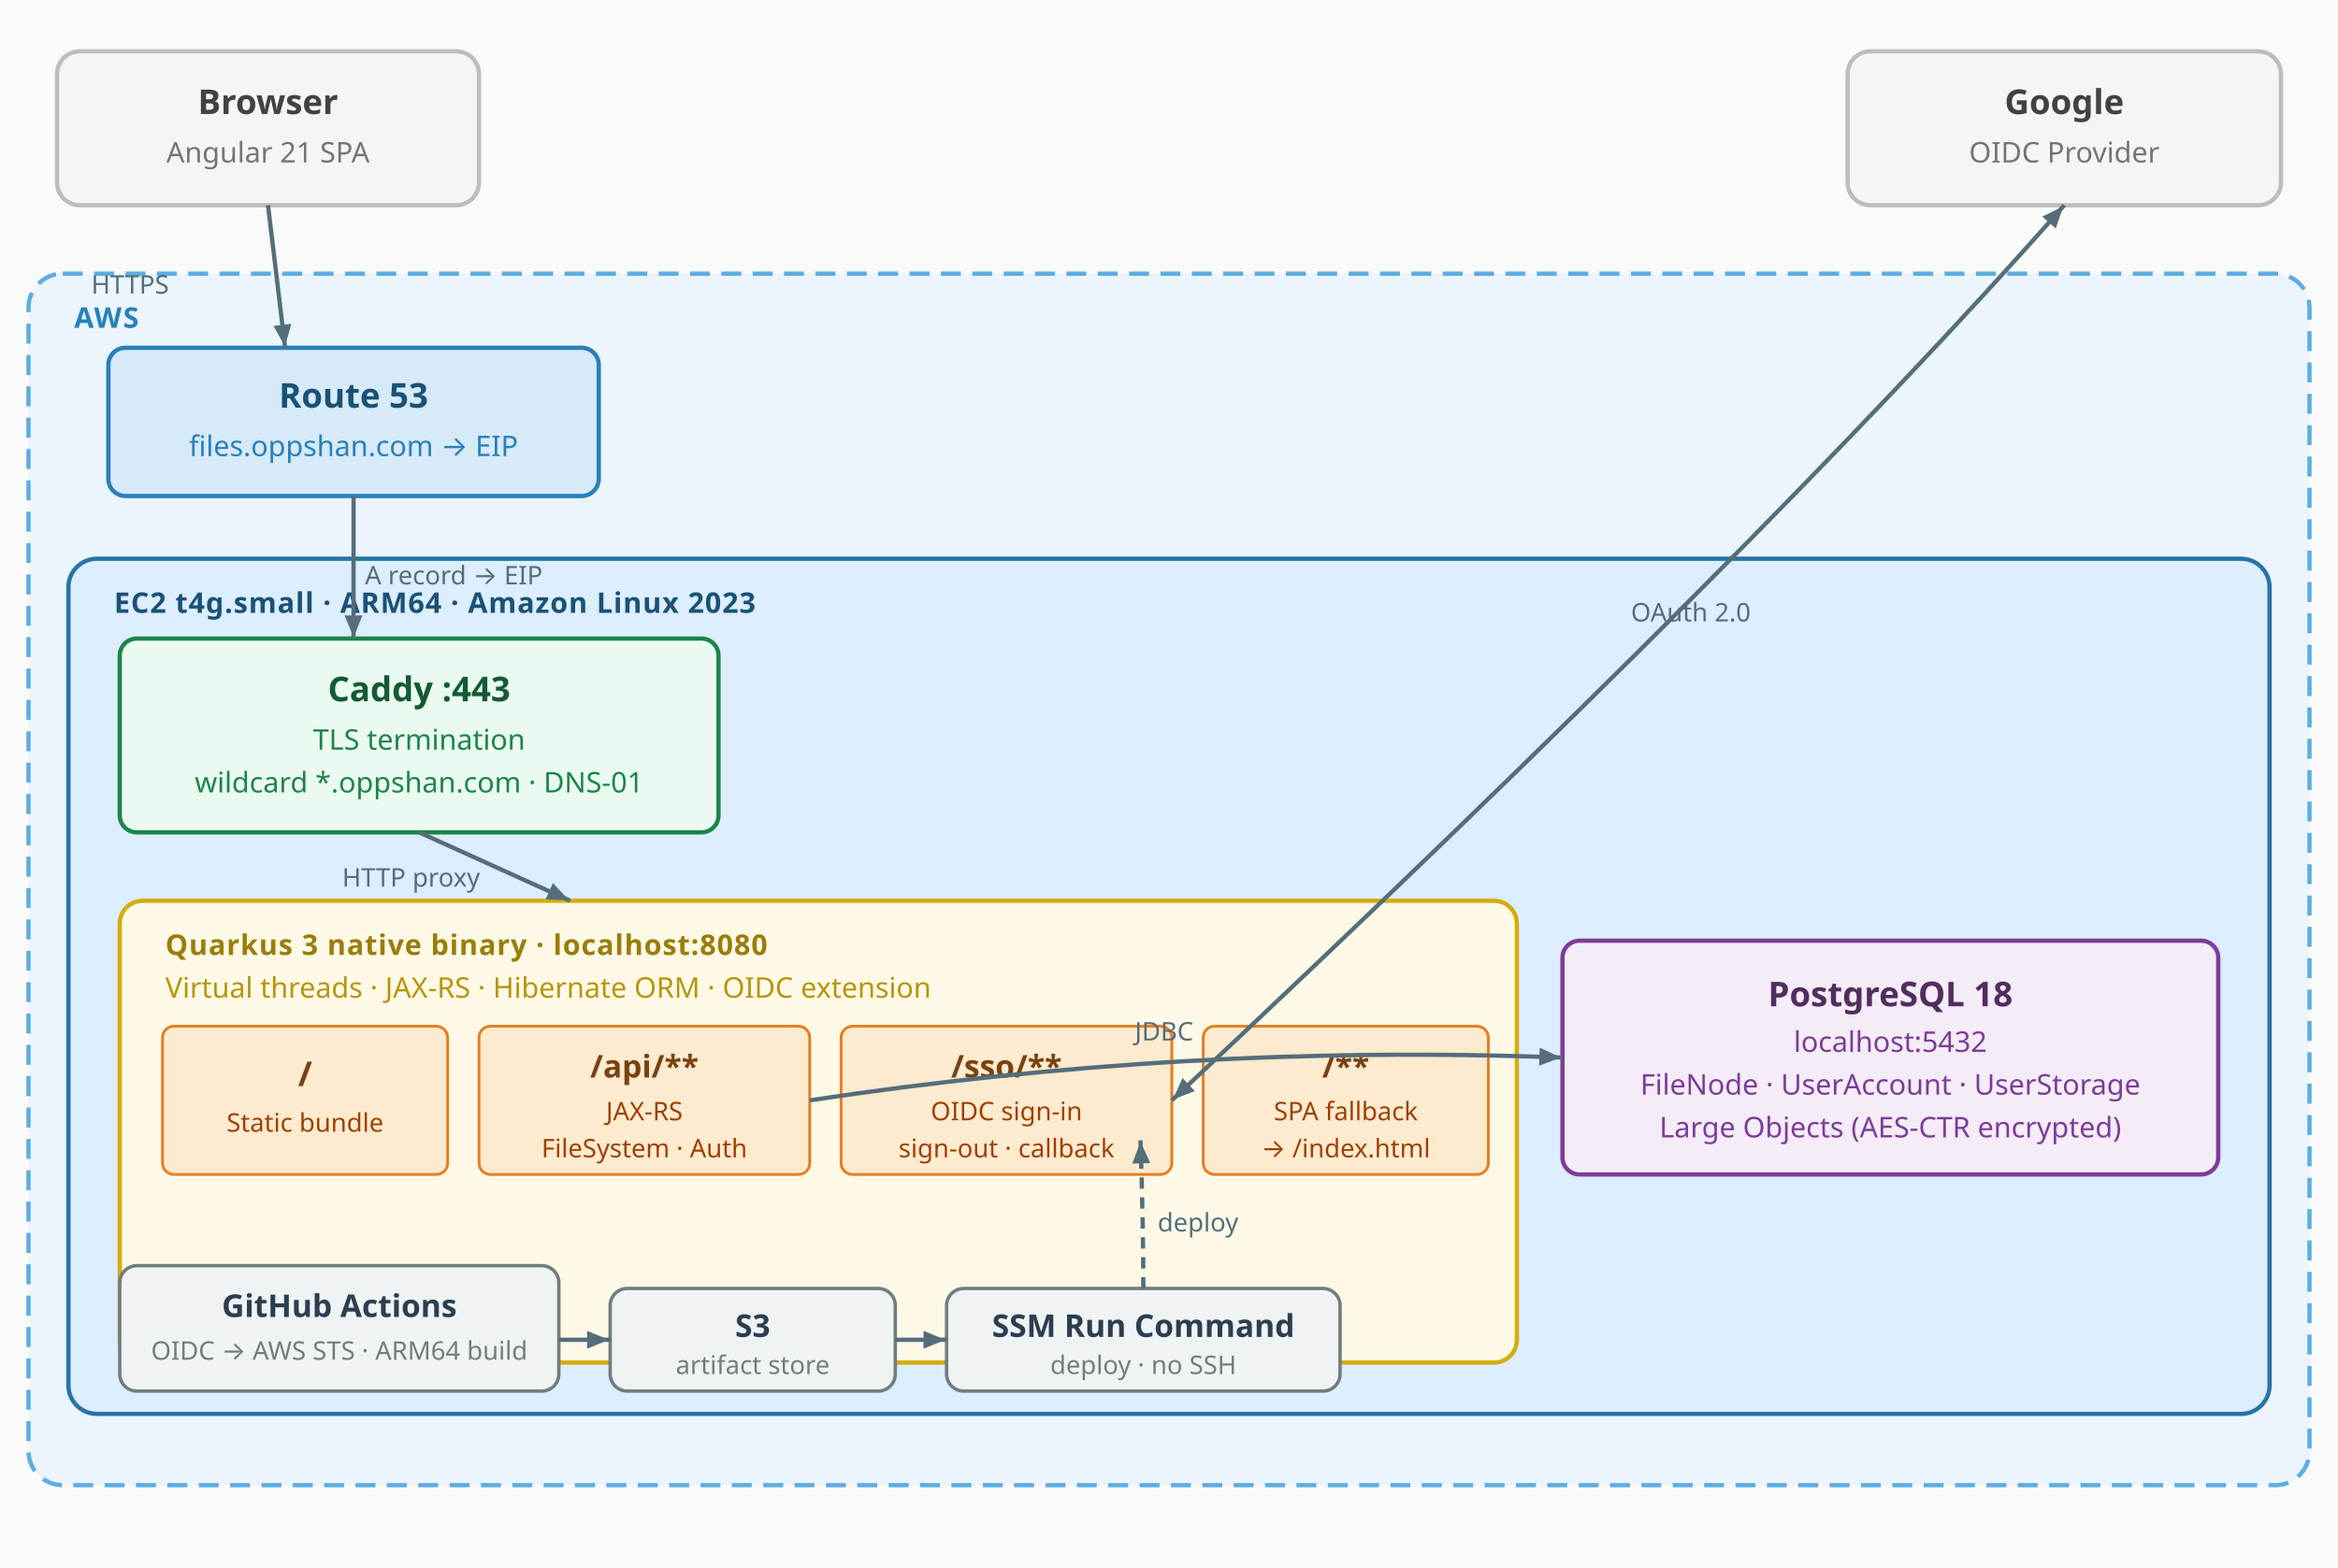
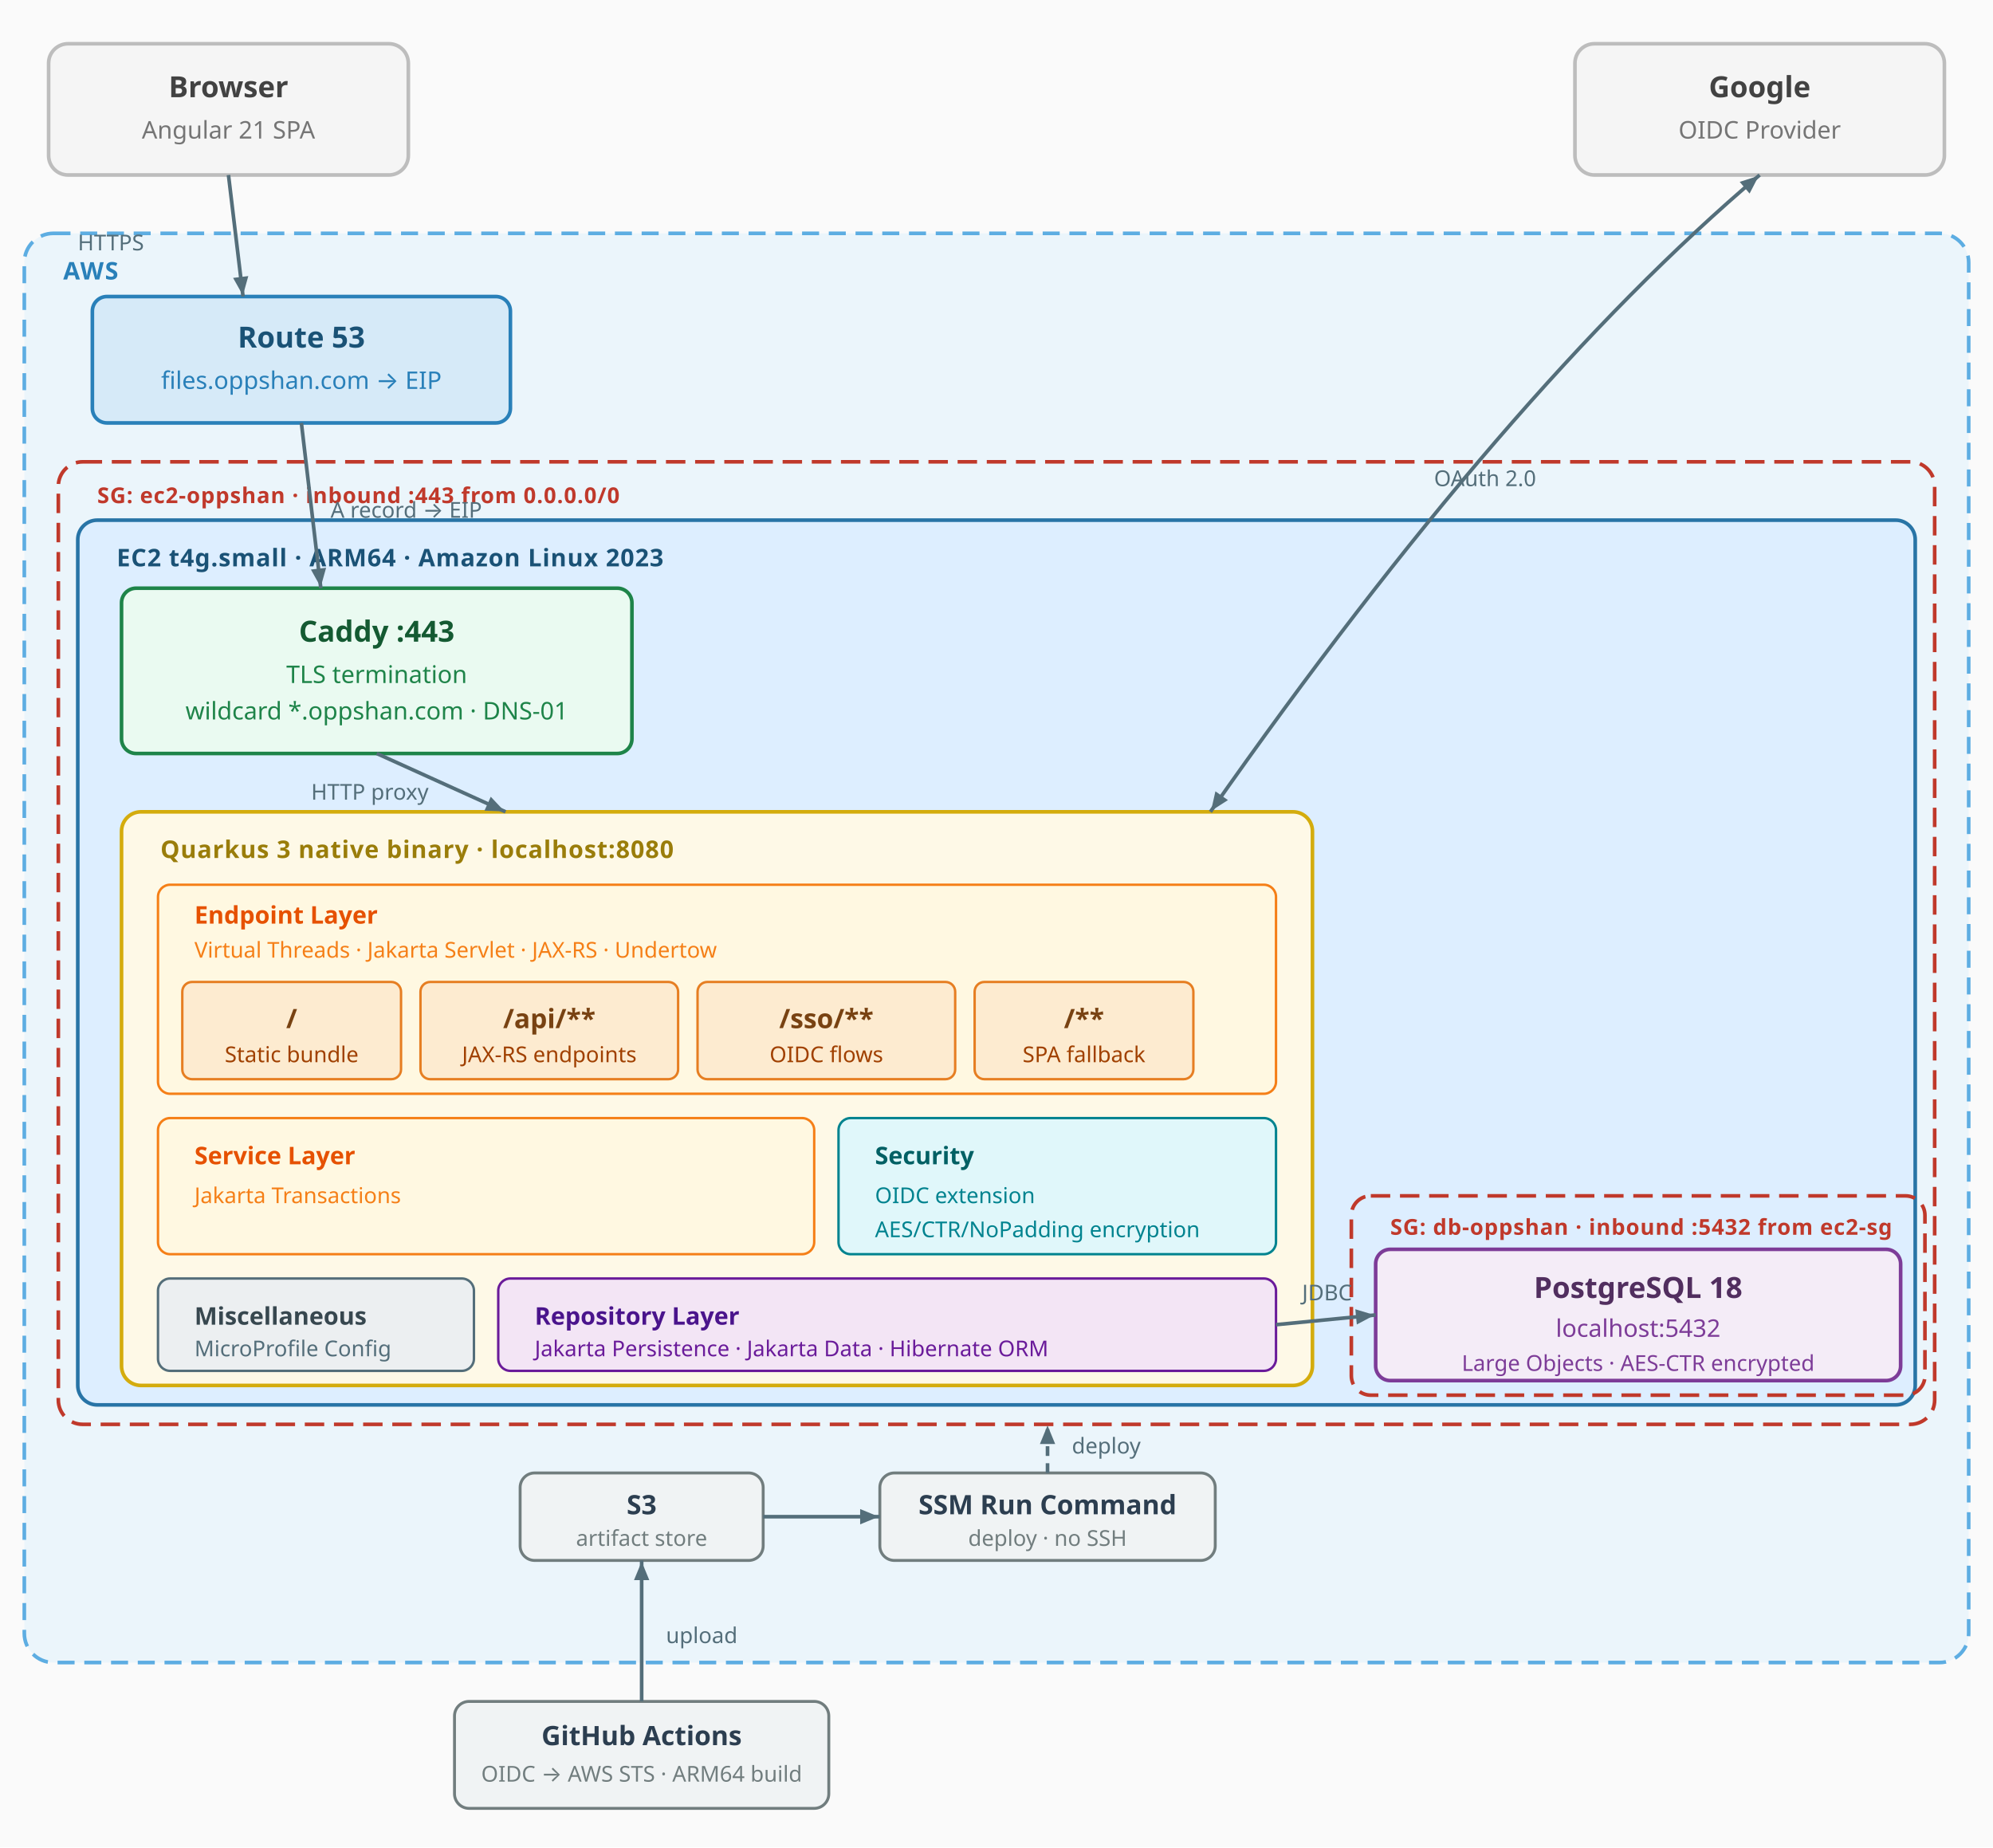
- <svg xmlns="http://www.w3.org/2000/svg" viewBox="0 0 820 550" width="820" height="550" font-family="Segoe UI, system-ui, -apple-system, sans-serif" font-size="12">
+ <svg xmlns="http://www.w3.org/2000/svg" viewBox="0 0 820 760" width="820" height="760" font-family="Segoe UI, system-ui, -apple-system, sans-serif" font-size="12">
  <defs>
    <marker id="arr" viewBox="0 0 10 10" refX="9" refY="5" markerWidth="6" markerHeight="6" orient="auto-start-reverse">
      <path d="M0 1.5 L8.5 5 L0 8.5 z" fill="#546E7A" />
    </marker>
    <marker id="arr-b" viewBox="0 0 10 10" refX="9" refY="5" markerWidth="6" markerHeight="6" orient="auto-start-reverse">
      <path d="M0 1.5 L8.5 5 L0 8.5 z" fill="#546E7A" />
    </marker>
  </defs>
-   <rect width="820" height="550" fill="#FAFAFA" />
+   <rect width="820" height="760" fill="#FAFAFA" />
  <rect x="20" y="18" width="148" height="54" rx="8" fill="#F5F5F5" stroke="#BDBDBD" stroke-width="1.5" />
  <text x="94" y="40" text-anchor="middle" font-weight="600" fill="#424242">Browser</text>
  <text x="94" y="57" text-anchor="middle" font-size="10" fill="#757575">Angular 21 SPA</text>
  <rect x="648" y="18" width="152" height="54" rx="8" fill="#F5F5F5" stroke="#BDBDBD" stroke-width="1.5" />
  <text x="724" y="40" text-anchor="middle" font-weight="600" fill="#424242">Google</text>
  <text x="724" y="57" text-anchor="middle" font-size="10" fill="#757575">OIDC Provider</text>
-   <rect x="10" y="96" width="800" height="425" rx="12" fill="#EBF5FB" stroke="#5DADE2" stroke-width="1.5" stroke-dasharray="7 4" />
+   <rect x="10" y="96" width="800" height="588" rx="12" fill="#EBF5FB" stroke="#5DADE2" stroke-width="1.5" stroke-dasharray="7 4" />
  <text x="26" y="115" font-size="10" font-weight="700" fill="#2980B9" letter-spacing="0.5">AWS</text>
  <rect x="38" y="122" width="172" height="52" rx="6" fill="#D6EAF8" stroke="#2980B9" stroke-width="1.5" />
  <text x="124" y="143" text-anchor="middle" font-weight="600" fill="#1A5276">Route 53</text>
  <text x="124" y="160" text-anchor="middle" font-size="10" fill="#2980B9">files.oppshan.com → EIP</text>
-   <rect x="24" y="196" width="772" height="300" rx="10" fill="#DDEEFF" stroke="#2874A6" stroke-width="1.5" />
-   <text x="40" y="215" font-size="10" font-weight="700" fill="#1A5276" letter-spacing="0.3">
+   <rect x="24" y="190" width="772" height="396" rx="10" fill="none" stroke="#C0392B" stroke-width="1.5" stroke-dasharray="8 4" />
+   <text x="40" y="207" font-size="9" font-weight="700" fill="#C0392B" letter-spacing="0.3">
+         SG: ec2-oppshan · inbound :443 from 0.0.0.0/0
+     </text>
+   <rect x="32" y="214" width="756" height="364" rx="8" fill="#DDEEFF" stroke="#2874A6" stroke-width="1.5" />
+   <text x="48" y="233" font-size="10" font-weight="700" fill="#1A5276" letter-spacing="0.3">
        EC2 t4g.small · ARM64 · Amazon Linux 2023
    </text>
-   <rect x="42" y="224" width="210" height="68" rx="6" fill="#EAFAF1" stroke="#1E8449" stroke-width="1.5" />
-   <text x="147" y="246" text-anchor="middle" font-weight="700" fill="#145A32">Caddy :443</text>
-   <text x="147" y="263" text-anchor="middle" font-size="10" fill="#1E8449">TLS termination</text>
-   <text x="147" y="278" text-anchor="middle" font-size="10" fill="#1E8449">wildcard *.oppshan.com · DNS-01</text>
-   <rect x="42" y="316" width="490" height="162" rx="8" fill="#FEF9E7" stroke="#D4AC0D" stroke-width="1.5" />
-   <text x="58" y="335" font-size="10" font-weight="700" fill="#9A7D0A" letter-spacing="0.3">
+   <rect x="50" y="242" width="210" height="68" rx="6" fill="#EAFAF1" stroke="#1E8449" stroke-width="1.5" />
+   <text x="155" y="264" text-anchor="middle" font-weight="700" fill="#145A32">Caddy :443</text>
+   <text x="155" y="281" text-anchor="middle" font-size="10" fill="#1E8449">TLS termination</text>
+   <text x="155" y="296" text-anchor="middle" font-size="10" fill="#1E8449">wildcard *.oppshan.com · DNS-01</text>
+   <rect x="50" y="334" width="490" height="236" rx="8" fill="#FEF9E7" stroke="#D4AC0D" stroke-width="1.5" />
+   <text x="66" y="353" font-size="10" font-weight="700" fill="#9A7D0A" letter-spacing="0.3">
        Quarkus 3 native binary · localhost:8080
    </text>
-   <text x="58" y="350" font-size="10" fill="#B7950B">
-         Virtual threads · JAX-RS · Hibernate ORM · OIDC extension
+   <rect x="65" y="364" width="460" height="86" rx="5" fill="#FFF8E1" stroke="#F57F17" stroke-width="1" />
+   <text x="80" y="380" font-size="10" font-weight="600" fill="#E65100">Endpoint Layer</text>
+   <text x="80" y="394" font-size="9" fill="#F57F17">
+         Virtual Threads · Jakarta Servlet · JAX-RS · Undertow
    </text>
-   <rect x="57" y="360" width="100" height="52" rx="4" fill="#FDEBD0" stroke="#E67E22" stroke-width="1" />
-   <text x="107" y="381" text-anchor="middle" font-size="12" font-weight="700" fill="#784212">/</text>
-   <text x="107" y="397" text-anchor="middle" font-size="9" fill="#A04000">Static bundle</text>
-   <rect x="168" y="360" width="116" height="52" rx="4" fill="#FDEBD0" stroke="#E67E22" stroke-width="1" />
-   <text x="226" y="378" text-anchor="middle" font-size="11" font-weight="700" fill="#784212">/api/**</text>
-   <text x="226" y="393" text-anchor="middle" font-size="9" fill="#A04000">JAX-RS</text>
-   <text x="226" y="406" text-anchor="middle" font-size="9" fill="#A04000">FileSystem · Auth</text>
-   <rect x="295" y="360" width="116" height="52" rx="4" fill="#FDEBD0" stroke="#E67E22" stroke-width="1" />
-   <text x="353" y="378" text-anchor="middle" font-size="11" font-weight="700" fill="#784212">/sso/**</text>
-   <text x="353" y="393" text-anchor="middle" font-size="9" fill="#A04000">OIDC sign-in</text>
-   <text x="353" y="406" text-anchor="middle" font-size="9" fill="#A04000">sign-out · callback</text>
-   <rect x="422" y="360" width="100" height="52" rx="4" fill="#FDEBD0" stroke="#E67E22" stroke-width="1" />
-   <text x="472" y="378" text-anchor="middle" font-size="11" font-weight="700" fill="#784212">/**</text>
-   <text x="472" y="393" text-anchor="middle" font-size="9" fill="#A04000">SPA fallback</text>
-   <text x="472" y="406" text-anchor="middle" font-size="9" fill="#A04000">→ /index.html</text>
-   <rect x="548" y="330" width="230" height="82" rx="6" fill="#F4ECF7" stroke="#7D3C98" stroke-width="1.5" />
-   <text x="663" y="353" text-anchor="middle" font-weight="700" fill="#512E5F">PostgreSQL 18</text>
-   <text x="663" y="369" text-anchor="middle" font-size="10" fill="#7D3C98">localhost:5432</text>
-   <text x="663" y="384" text-anchor="middle" font-size="10" fill="#7D3C98">FileNode · UserAccount · UserStorage</text>
-   <text x="663" y="399" text-anchor="middle" font-size="10" fill="#7D3C98">Large Objects (AES-CTR encrypted)</text>
-   <rect x="42" y="444" width="154" height="44" rx="6" fill="#F0F3F4" stroke="#717D7E" stroke-width="1.2" />
-   <text x="119" y="462" text-anchor="middle" font-size="11" font-weight="600" fill="#2C3E50">GitHub Actions</text>
-   <text x="119" y="477" text-anchor="middle" font-size="9" fill="#717D7E">OIDC → AWS STS · ARM64 build</text>
-   <rect x="214" y="452" width="100" height="36" rx="6" fill="#F0F3F4" stroke="#717D7E" stroke-width="1.2" />
-   <text x="264" y="469" text-anchor="middle" font-size="11" font-weight="600" fill="#2C3E50">S3</text>
-   <text x="264" y="482" text-anchor="middle" font-size="9" fill="#717D7E">artifact store</text>
-   <rect x="332" y="452" width="138" height="36" rx="6" fill="#F0F3F4" stroke="#717D7E" stroke-width="1.2" />
-   <text x="401" y="469" text-anchor="middle" font-size="11" font-weight="600" fill="#2C3E50">SSM Run Command</text>
-   <text x="401" y="482" text-anchor="middle" font-size="9" fill="#717D7E">deploy · no SSH</text>
+   <rect x="75" y="404" width="90" height="40" rx="4" fill="#FDEBD0" stroke="#E67E22" stroke-width="1" />
+   <text x="120" y="423" text-anchor="middle" font-size="11" font-weight="700" fill="#784212">/</text>
+   <text x="120" y="437" text-anchor="middle" font-size="9" fill="#A04000">Static bundle</text>
+   <rect x="173" y="404" width="106" height="40" rx="4" fill="#FDEBD0" stroke="#E67E22" stroke-width="1" />
+   <text x="226" y="423" text-anchor="middle" font-size="11" font-weight="700" fill="#784212">/api/**</text>
+   <text x="226" y="437" text-anchor="middle" font-size="9" fill="#A04000">JAX-RS endpoints</text>
+   <rect x="287" y="404" width="106" height="40" rx="4" fill="#FDEBD0" stroke="#E67E22" stroke-width="1" />
+   <text x="340" y="423" text-anchor="middle" font-size="11" font-weight="700" fill="#784212">/sso/**</text>
+   <text x="340" y="437" text-anchor="middle" font-size="9" fill="#A04000">OIDC flows</text>
+   <rect x="401" y="404" width="90" height="40" rx="4" fill="#FDEBD0" stroke="#E67E22" stroke-width="1" />
+   <text x="446" y="423" text-anchor="middle" font-size="11" font-weight="700" fill="#784212">/**</text>
+   <text x="446" y="437" text-anchor="middle" font-size="9" fill="#A04000">SPA fallback</text>
+   <rect x="65" y="460" width="270" height="56" rx="5" fill="#FFF8E1" stroke="#F57F17" stroke-width="1" />
+   <text x="80" y="479" font-size="10" font-weight="600" fill="#E65100">Service Layer</text>
+   <text x="80" y="495" font-size="9" fill="#F57F17">Jakarta Transactions</text>
+   <rect x="345" y="460" width="180" height="56" rx="5" fill="#E0F7FA" stroke="#00838F" stroke-width="1" />
+   <text x="360" y="479" font-size="10" font-weight="600" fill="#006064">Security</text>
+   <text x="360" y="495" font-size="9" fill="#00838F">OIDC extension</text>
+   <text x="360" y="509" font-size="9" fill="#00838F">AES/CTR/NoPadding encryption</text>
+   <rect x="65" y="526" width="130" height="38" rx="5" fill="#ECEFF1" stroke="#546E7A" stroke-width="1" />
+   <text x="80" y="545" font-size="10" font-weight="600" fill="#37474F">Miscellaneous</text>
+   <text x="80" y="558" font-size="9" fill="#546E7A">MicroProfile Config</text>
+   <rect x="205" y="526" width="320" height="38" rx="5" fill="#F3E5F5" stroke="#6A1B9A" stroke-width="1" />
+   <text x="220" y="545" font-size="10" font-weight="600" fill="#4A148C">Repository Layer</text>
+   <text x="220" y="558" font-size="9" fill="#6A1B9A">Jakarta Persistence · Jakarta Data · Hibernate ORM</text>
+   <rect x="556" y="492" width="236" height="82" rx="8" fill="none" stroke="#C0392B" stroke-width="1.5" stroke-dasharray="8 4" />
+   <text x="572" y="508" font-size="9" font-weight="700" fill="#C0392B" letter-spacing="0.3">
+         SG: db-oppshan · inbound :5432 from ec2-sg
+     </text>
+   <rect x="566" y="514" width="216" height="54" rx="6" fill="#F4ECF7" stroke="#7D3C98" stroke-width="1.5" />
+   <text x="674" y="534" text-anchor="middle" font-weight="700" fill="#512E5F">PostgreSQL 18</text>
+   <text x="674" y="550" text-anchor="middle" font-size="10" fill="#7D3C98">localhost:5432</text>
+   <text x="674" y="564" text-anchor="middle" font-size="9" fill="#7D3C98">Large Objects · AES-CTR encrypted</text>
+   <rect x="214" y="606" width="100" height="36" rx="6" fill="#F0F3F4" stroke="#717D7E" stroke-width="1.2" />
+   <text x="264" y="623" text-anchor="middle" font-size="11" font-weight="600" fill="#2C3E50">S3</text>
+   <text x="264" y="636" text-anchor="middle" font-size="9" fill="#717D7E">artifact store</text>
+   <rect x="362" y="606" width="138" height="36" rx="6" fill="#F0F3F4" stroke="#717D7E" stroke-width="1.2" />
+   <text x="431" y="623" text-anchor="middle" font-size="11" font-weight="600" fill="#2C3E50">SSM Run Command</text>
+   <text x="431" y="636" text-anchor="middle" font-size="9" fill="#717D7E">deploy · no SSH</text>
+   <rect x="187" y="700" width="154" height="44" rx="6" fill="#F0F3F4" stroke="#717D7E" stroke-width="1.2" />
+   <text x="264" y="718" text-anchor="middle" font-size="11" font-weight="600" fill="#2C3E50">GitHub Actions</text>
+   <text x="264" y="733" text-anchor="middle" font-size="9" fill="#717D7E">OIDC → AWS STS · ARM64 build</text>
  <line x1="94" y1="72" x2="100" y2="122" stroke="#546E7A" stroke-width="1.5" marker-end="url(#arr)" />
  <text x="32" y="103" font-size="9" fill="#546E7A">HTTPS</text>
-   <line x1="124" y1="174" x2="124" y2="224" stroke="#546E7A" stroke-width="1.5" marker-end="url(#arr)" />
-   <text x="128" y="205" font-size="9" fill="#546E7A">A record → EIP</text>
-   <line x1="147" y1="292" x2="200" y2="316" stroke="#546E7A" stroke-width="1.5" marker-end="url(#arr)" />
-   <text x="120" y="311" font-size="9" fill="#546E7A">HTTP proxy</text>
-   <path d="M 284 386 Q 416 366 548 371" stroke="#546E7A" stroke-width="1.5" fill="none" marker-end="url(#arr)" />
-   <text x="398" y="365" font-size="9" fill="#546E7A">JDBC</text>
-   <path d="M 411 386 Q 620 190 724 72" stroke="#546E7A" stroke-width="1.5" fill="none" marker-end="url(#arr)" marker-start="url(#arr-b)" />
-   <text x="572" y="218" font-size="9" fill="#546E7A">OAuth 2.0</text>
-   <line x1="196" y1="470" x2="214" y2="470" stroke="#546E7A" stroke-width="1.5" marker-end="url(#arr)" />
-   <line x1="314" y1="470" x2="332" y2="470" stroke="#546E7A" stroke-width="1.5" marker-end="url(#arr)" />
-   <path d="M 401 452 Q 401 430 400 400" stroke="#546E7A" stroke-width="1.5" fill="none" stroke-dasharray="4 3" marker-end="url(#arr)" />
-   <text x="406" y="432" font-size="9" fill="#546E7A">deploy</text>
+   <line x1="124" y1="174" x2="132" y2="242" stroke="#546E7A" stroke-width="1.5" marker-end="url(#arr)" />
+   <text x="136" y="213" font-size="9" fill="#546E7A">A record → EIP</text>
+   <line x1="155" y1="310" x2="208" y2="334" stroke="#546E7A" stroke-width="1.5" marker-end="url(#arr)" />
+   <text x="128" y="329" font-size="9" fill="#546E7A">HTTP proxy</text>
+   <line x1="525" y1="545" x2="566" y2="541" stroke="#546E7A" stroke-width="1.5" marker-end="url(#arr)" />
+   <text x="546" y="535" font-size="9" text-anchor="middle" fill="#546E7A">JDBC</text>
+   <path d="M 498 334 Q 620 160 724 72" stroke="#546E7A" stroke-width="1.5" fill="none" marker-end="url(#arr)" marker-start="url(#arr-b)" />
+   <text x="590" y="200" font-size="9" fill="#546E7A">OAuth 2.0</text>
+   <line x1="264" y1="700" x2="264" y2="642" stroke="#546E7A" stroke-width="1.5" marker-end="url(#arr)" />
+   <text x="274" y="676" font-size="9" fill="#546E7A">upload</text>
+   <line x1="314" y1="624" x2="362" y2="624" stroke="#546E7A" stroke-width="1.5" marker-end="url(#arr)" />
+   <path d="M 431 606 L 431 586" stroke="#546E7A" stroke-width="1.5" fill="none" stroke-dasharray="4 3" marker-end="url(#arr)" />
+   <text x="441" y="598" font-size="9" fill="#546E7A">deploy</text>
</svg>
